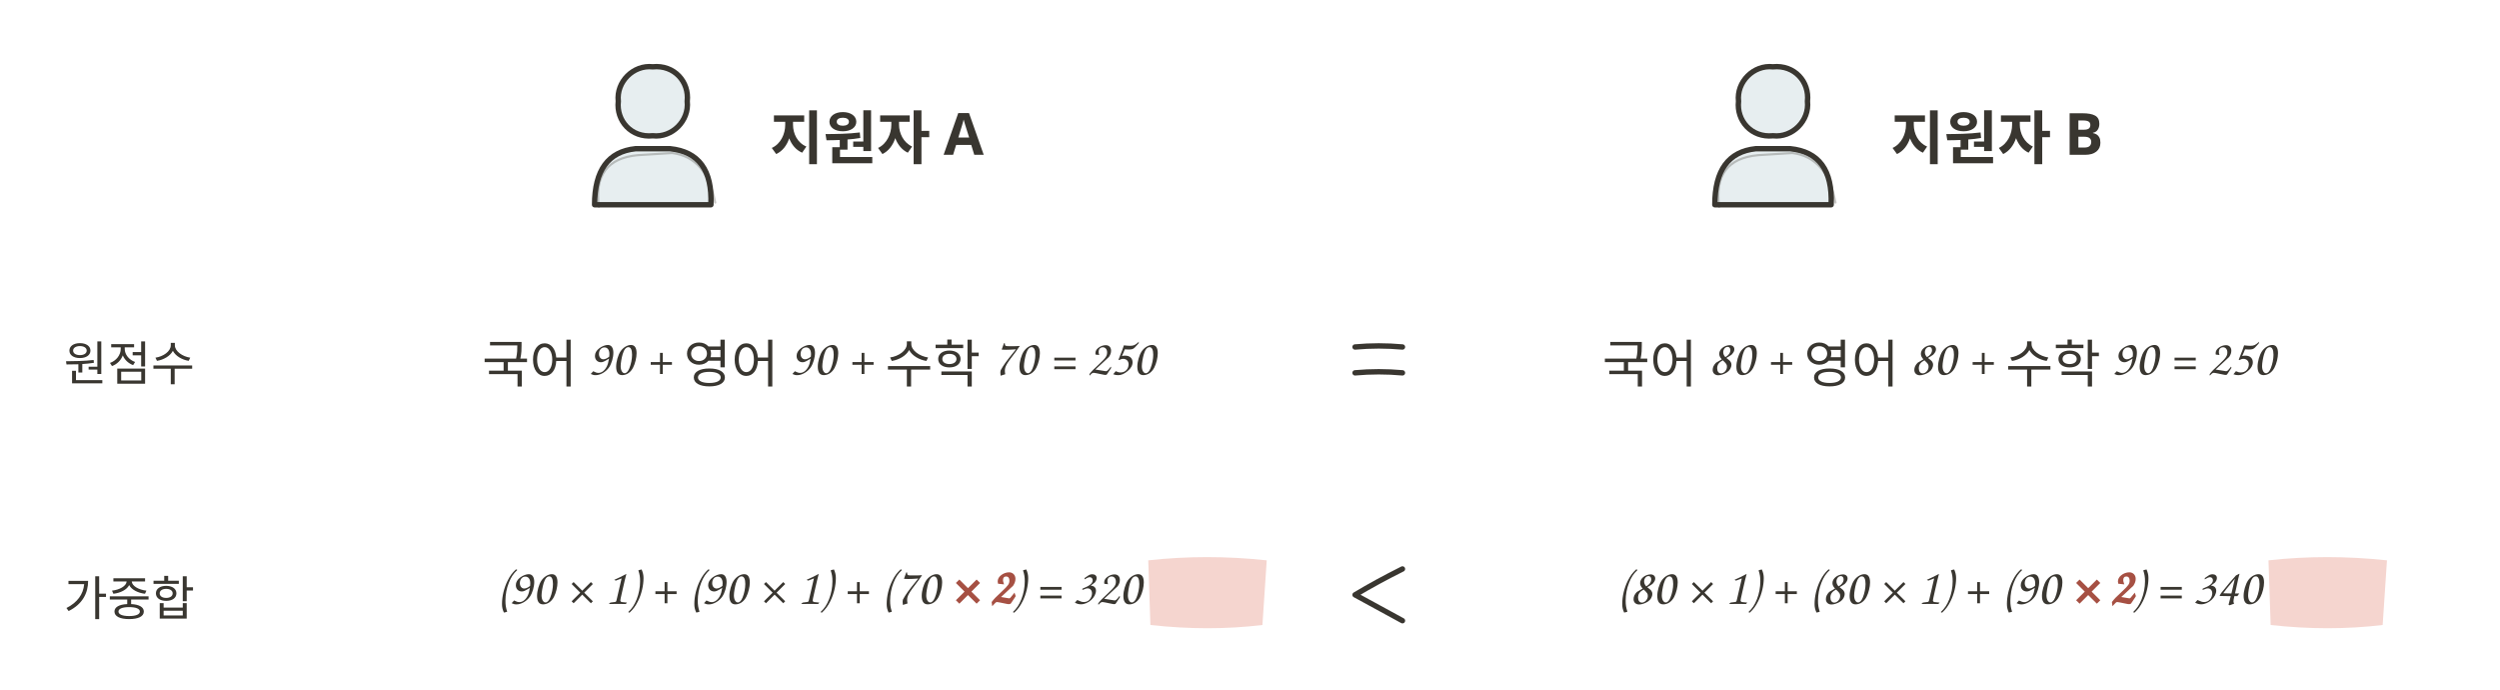
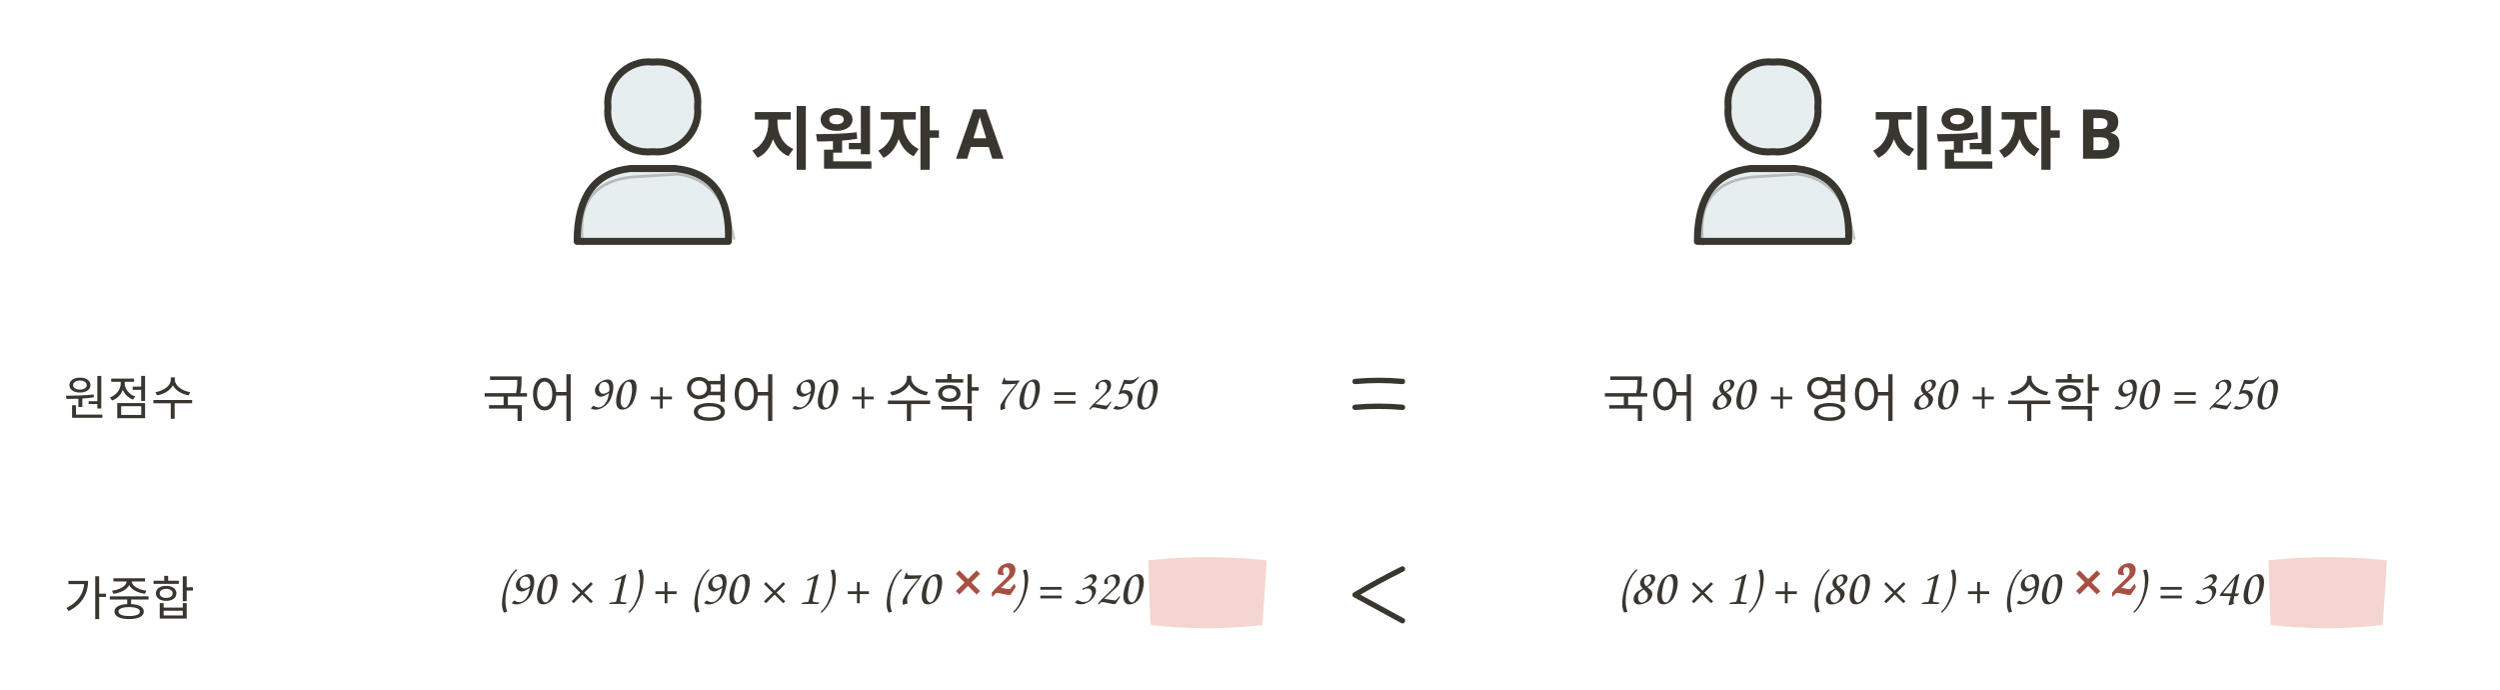
<svg xmlns="http://www.w3.org/2000/svg" width="1160" height="320" viewBox="-120 0 1160 320" role="img" aria-labelledby="title desc">
  <style>
    text { fill: #393630; text-anchor: middle; dominant-baseline: central; }
    .word { font-family: 'Apple SD Gothic Neo', 'Noto Sans KR', 'Malgun Gothic', sans-serif; font-size: 22px; font-weight: 500; }
-     .heading { font-size: 27px; font-weight: 600; }
+     .heading { font-size: 32px; font-weight: 600; }
    .math { font-family: 'Chalkboard SE', 'Segoe Print', 'Apple SD Gothic Neo', 'Noto Sans KR', 'Malgun Gothic', cursive; font-size: 24px; font-weight: 500; }
    .caption { font-size: 18px; fill: #716c64; }
    .ink { fill: none; stroke: #393630; stroke-width: 2.5; stroke-linecap: round; stroke-linejoin: round; }
    .echo { fill: none; stroke: #393630; stroke-width: 1; opacity: .28; stroke-linecap: round; }
  </style>
  <defs>
    <g id="person">
      <path d="M0 -24 C10 -25 17 -17 16 -8 C17 1 9 9 0 8 C-10 9 -17 1 -16 -8 C-17 -17 -9 -25 0 -24 Z" fill="#e7eef0" stroke="#393630" stroke-width="2.5" />
      <path class="ink" d="M-27 40 Q-27 16 -8 14 L8 14 Q28 16 27 40 Z" style="fill: #e7eef0;" />
      <path class="echo" d="M-25 41 Q-28 19 -7 17 L9 16 Q25 18 29 39" />
    </g>
  </defs>
-   <text class="word" x="-60" y="167">원점수</text>
+   <text class="word" x="-60" y="183">원점수</text>
  <text class="word" x="-60" y="276">가중합</text>
-   <use href="#person" transform="translate(183 55)" />
-   <use href="#person" transform="translate(703 55)" />
+   <use href="#person" transform="translate(183 60) scale(1.3)" />
+   <use href="#person" transform="translate(703 60) scale(1.3)" />
  <text class="word heading" x="287" y="62">지원자 A</text>
  <text class="word heading" x="807" y="62">지원자 B</text>
-   <text class="math" x="260" y="167">국어 90 + 영어 90 + 수학 70 = 250</text>
-   <text class="math" x="780" y="167">국어 80 + 영어 80 + 수학 90 = 250</text>
-   <path class="ink" d="M509 161 Q520 160 531 161 M509 173 Q520 172 531 173" />
+   <text class="math" x="260" y="183">국어 90 + 영어 90 + 수학 70 = 250</text>
+   <text class="math" x="780" y="183">국어 80 + 영어 80 + 수학 90 = 250</text>
+   <path class="ink" d="M509 177 Q520 176 531 177 M509 189 Q520 188 531 189" />
  <path d="M413 260 Q440 257 468 260 L466 290 Q441 293 414 290 Z" fill="#f5d5cf" />
  <path d="M933 260 Q960 257 988 260 L986 290 Q961 293 934 290 Z" fill="#f5d5cf" />
-   <text class="math" x="260" y="276">(90 × 1) + (90 × 1) + (70 <tspan fill="#a65043" font-weight="700">× 2</tspan>) = 320</text>
-   <text class="math" x="780" y="276">(80 × 1) + (80 × 1) + (90 <tspan fill="#a65043" font-weight="700">× 2</tspan>) = 340</text>
+   <text class="math" x="260" y="276">(90 × 1) + (90 × 1) + (70 <tspan fill="#a65043" font-weight="700" dominant-baseline="auto" alignment-baseline="baseline" baseline-shift="0">× 2</tspan>) = 320</text>
+   <text class="math" x="780" y="276">(80 × 1) + (80 × 1) + (90 <tspan fill="#a65043" font-weight="700" dominant-baseline="auto" alignment-baseline="baseline" baseline-shift="0">× 2</tspan>) = 340</text>
  <path class="ink" d="M531 264 Q519 270 509 276 Q520 282 531 288" />
</svg>
